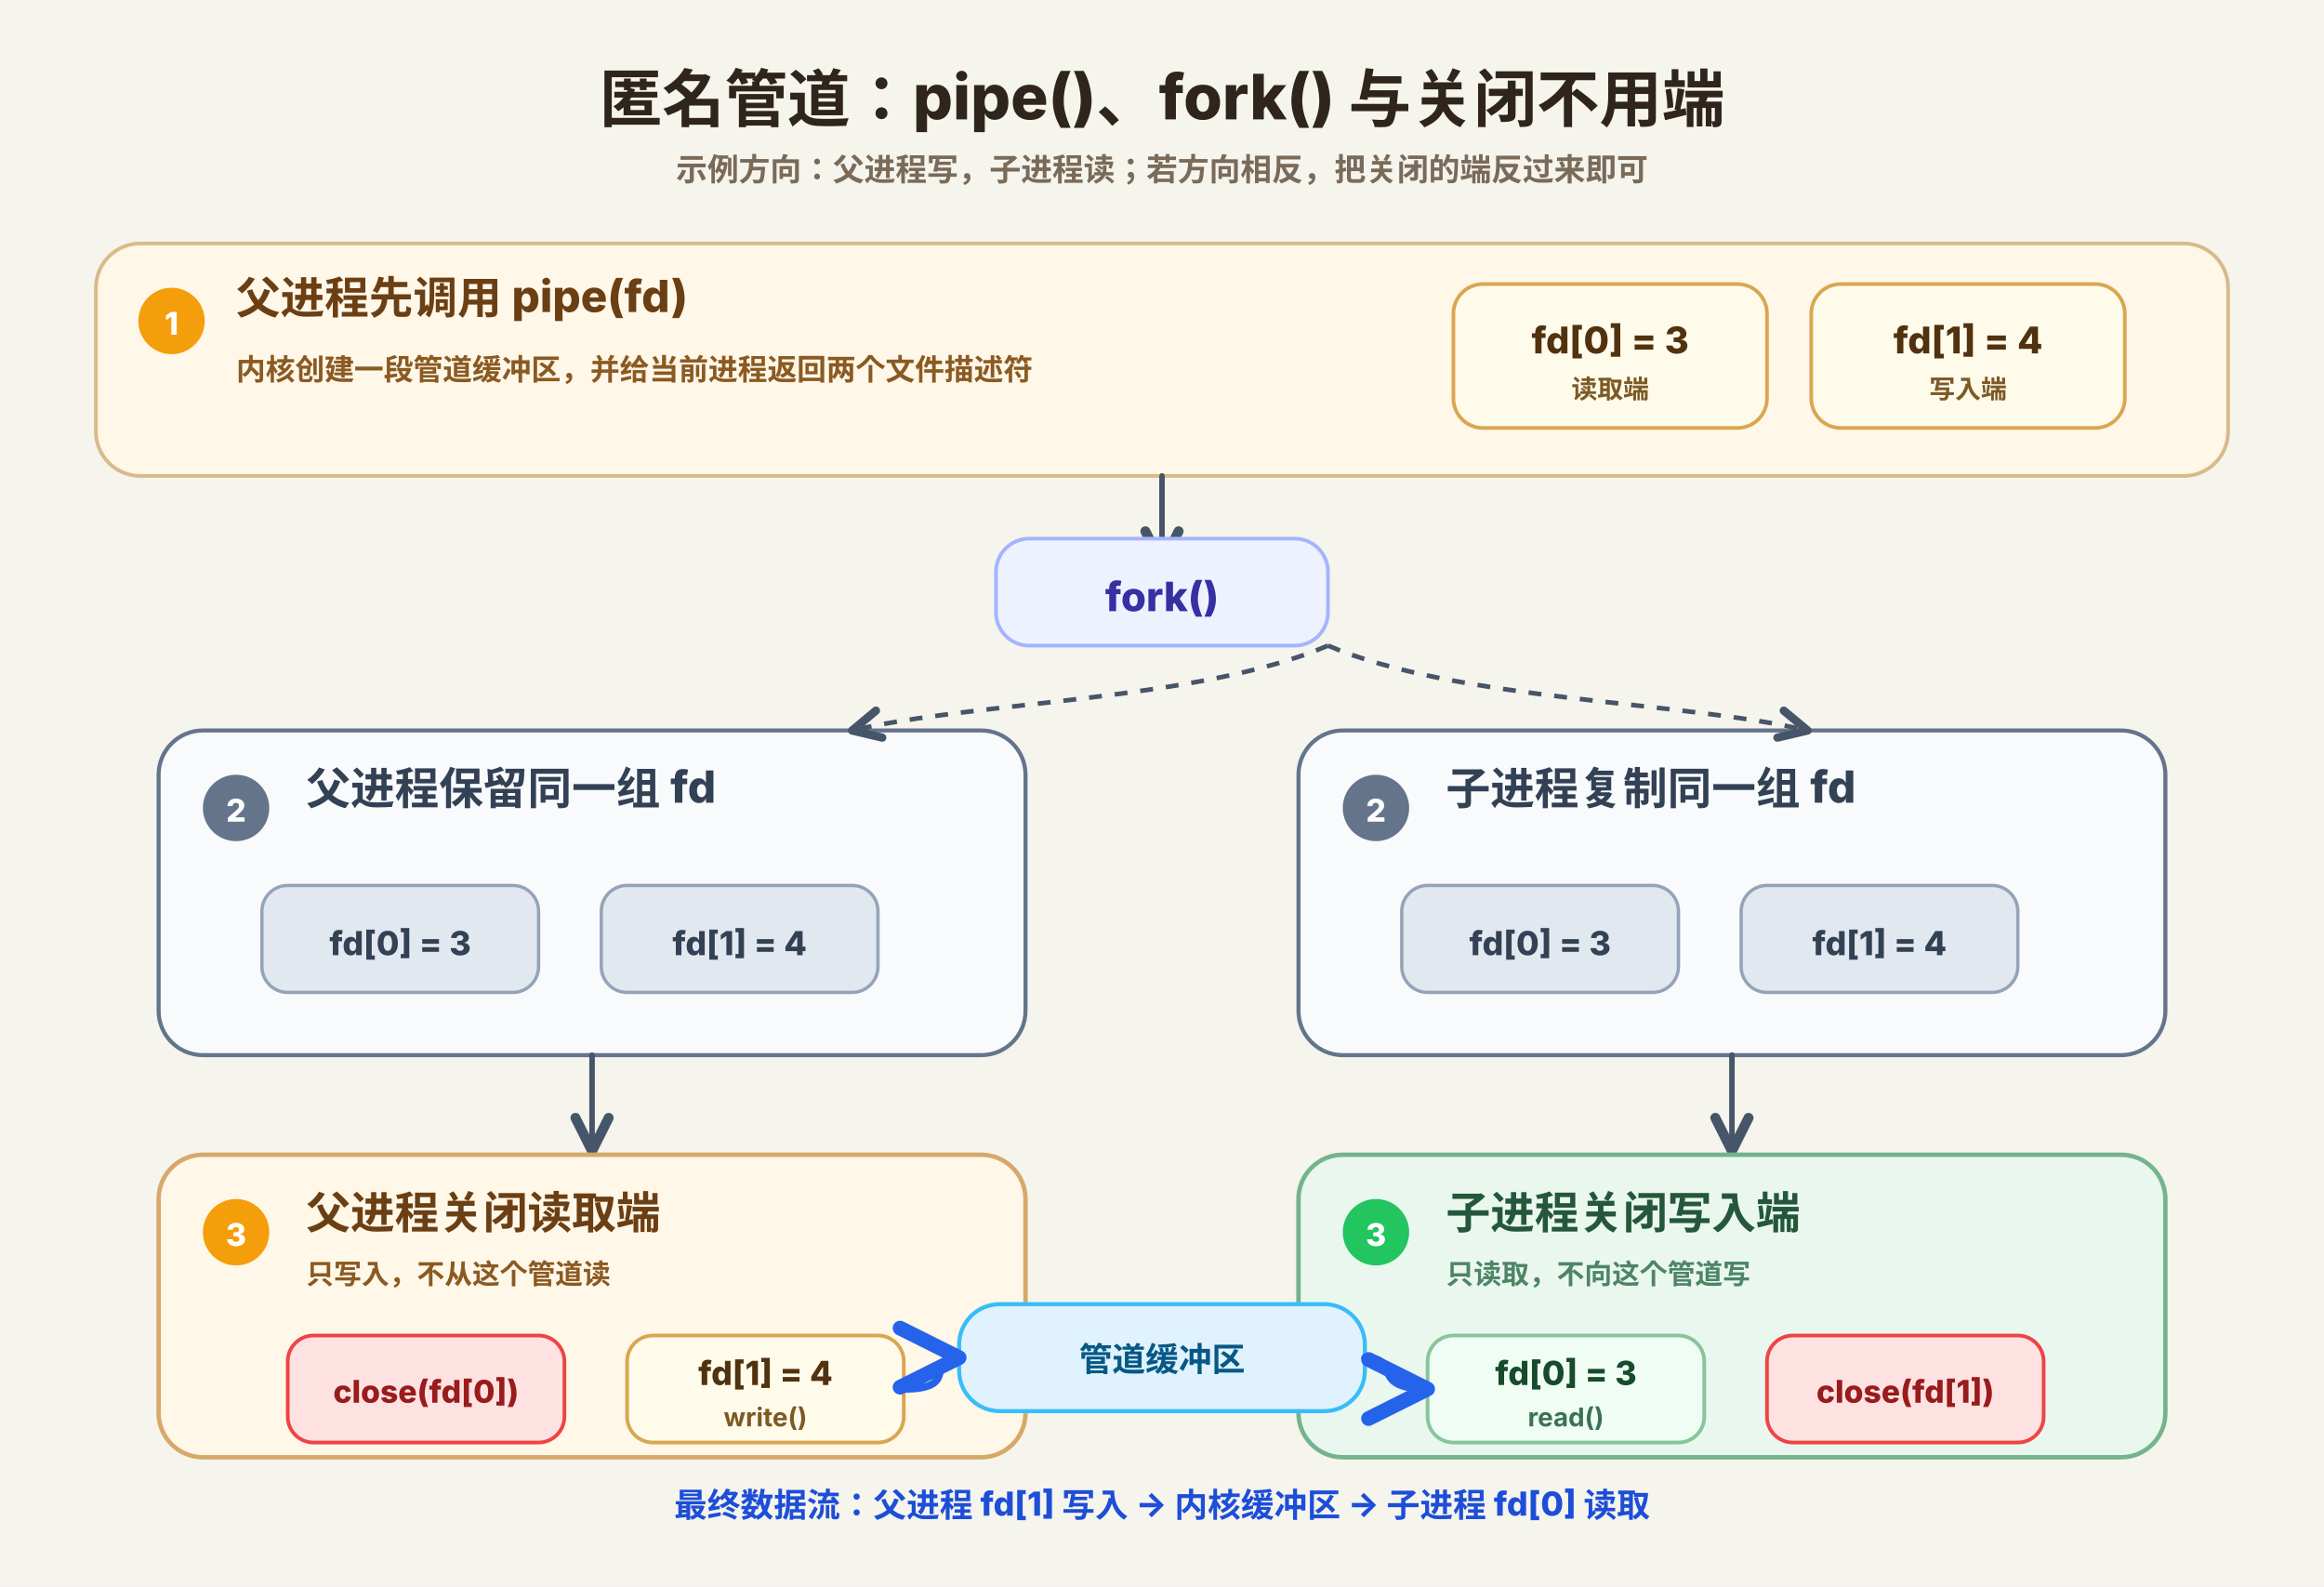
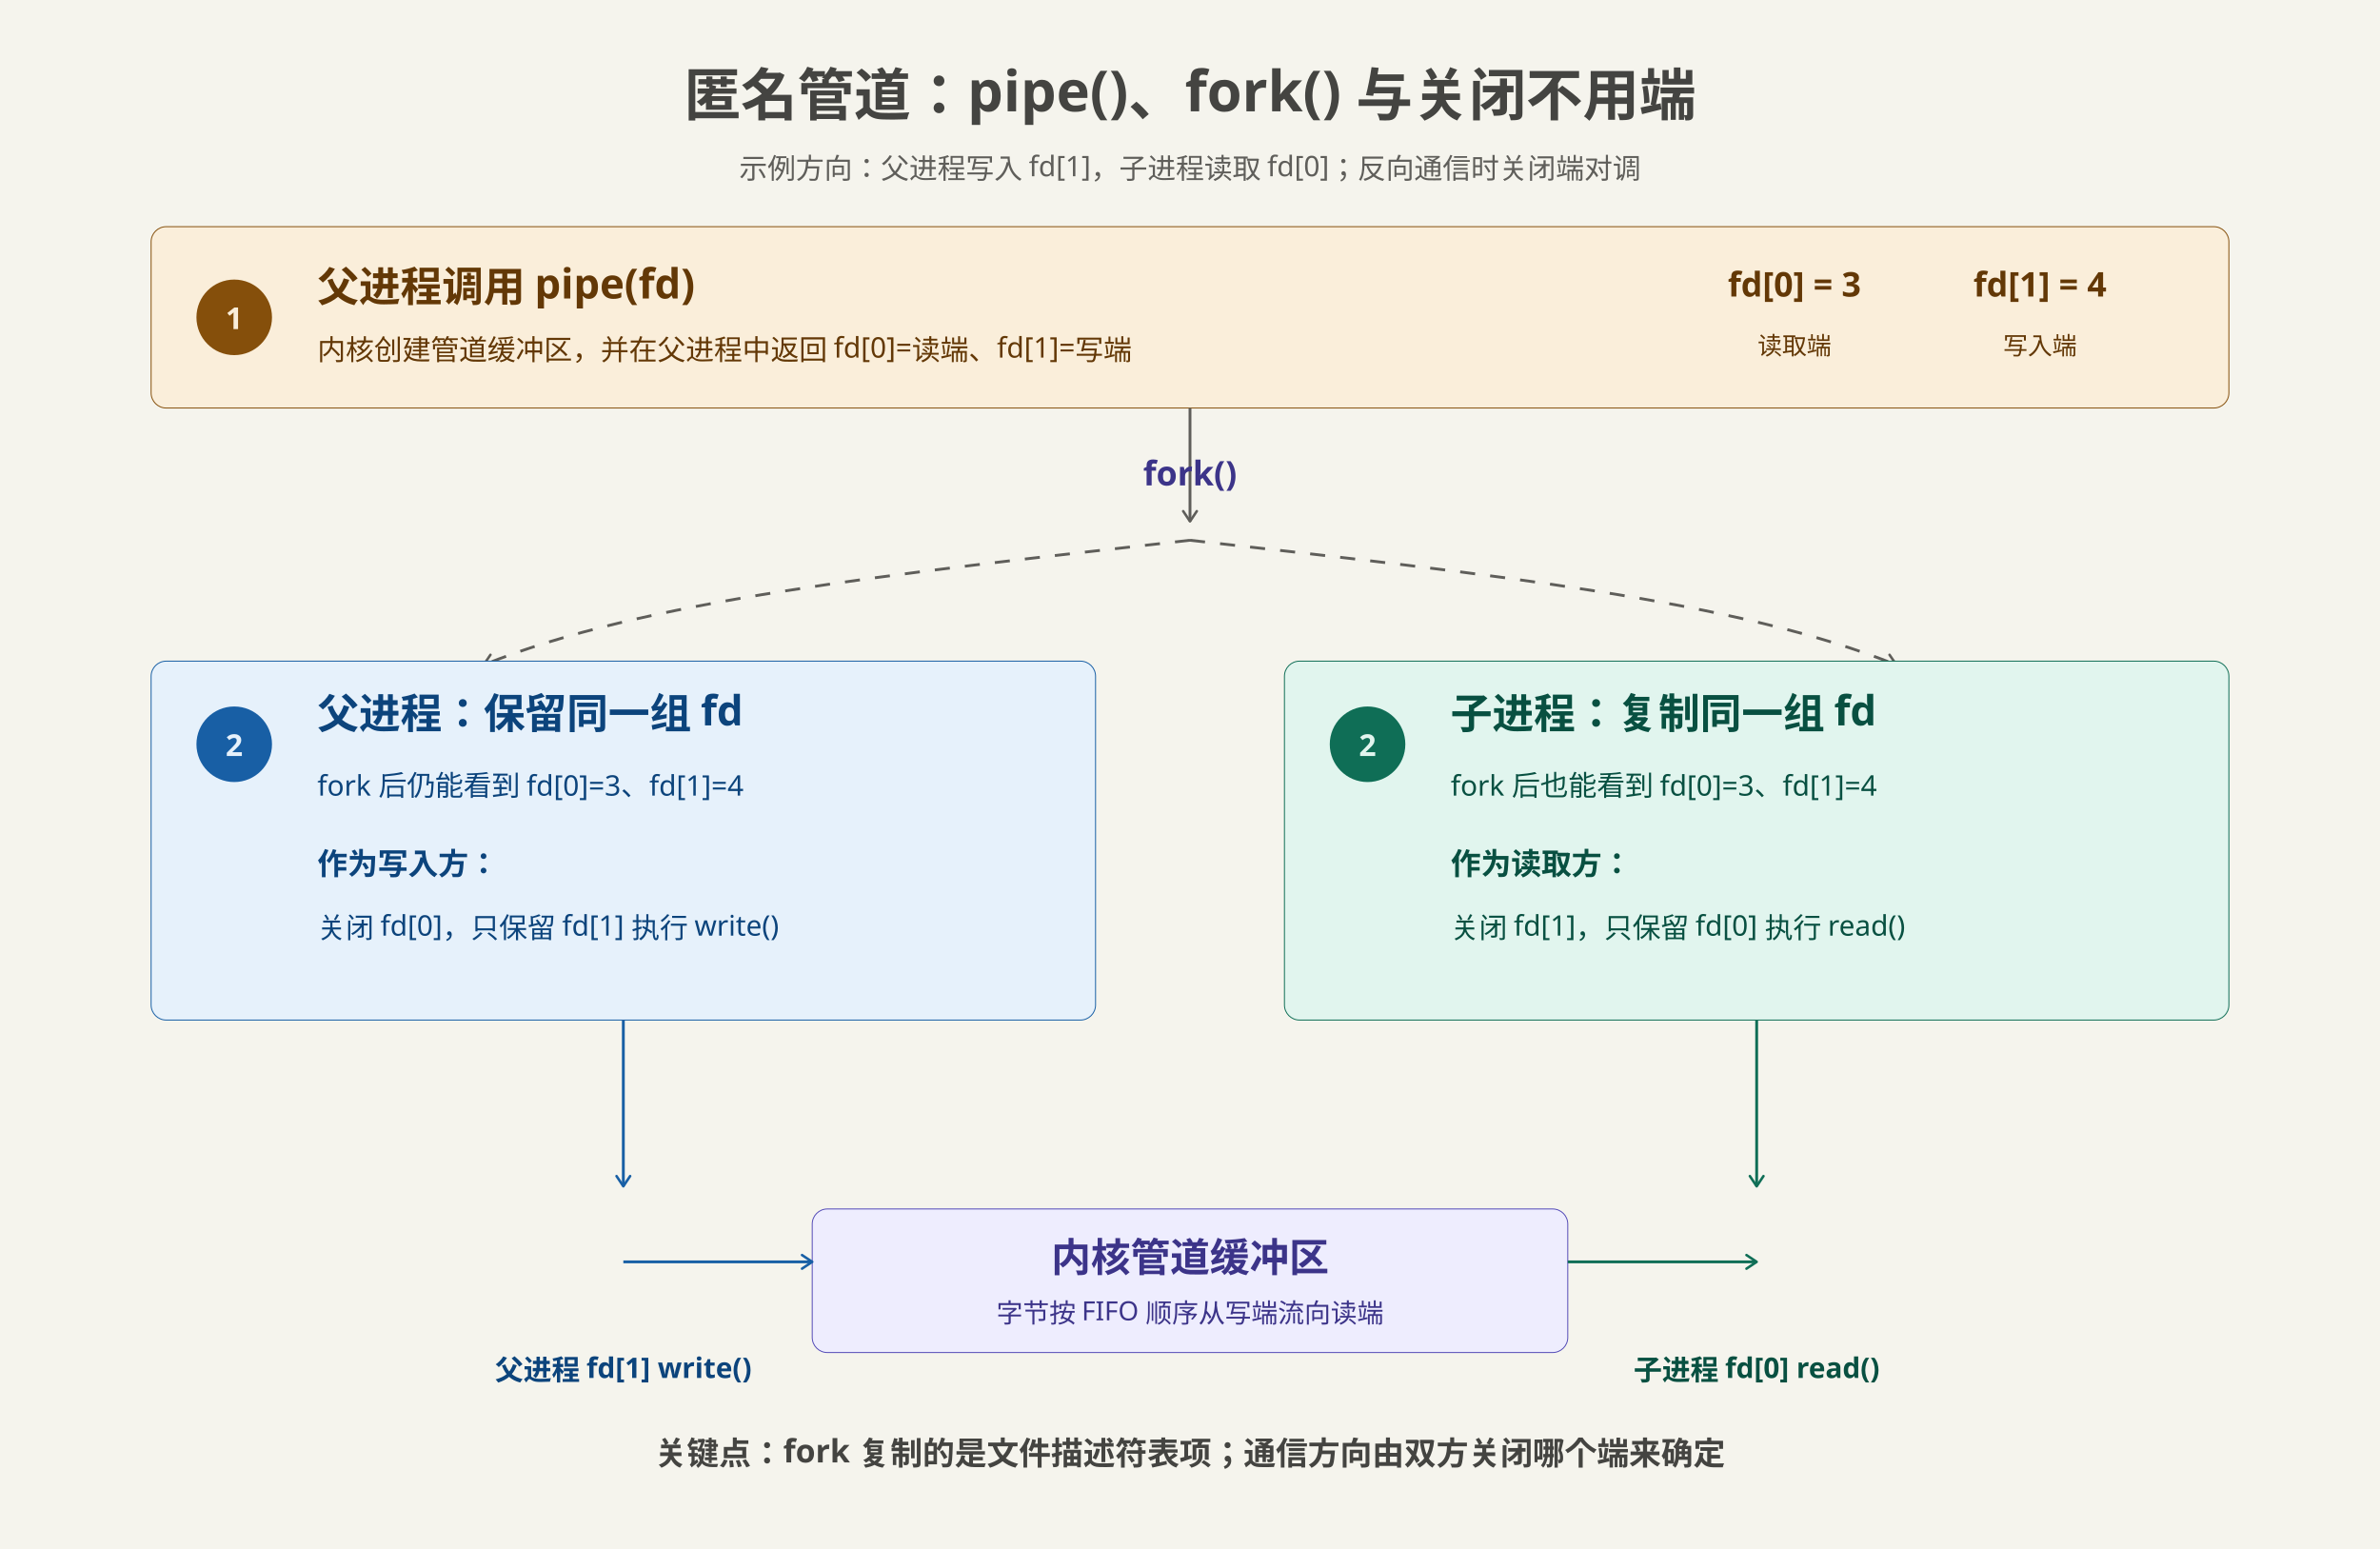
- <svg xmlns="http://www.w3.org/2000/svg" width="1260px" height="860px" viewBox="0 0 1260 860" version="1.1">
-   <rect width="100%" height="100%" fill="rgb(245, 244, 237)" />
+ <svg xmlns="http://www.w3.org/2000/svg" width="1260" height="820" viewBox="0 0 1260 820" version="1.1">
  <defs>
-     <marker id="arrowBlue" markerWidth="12" markerHeight="12" refX="10" refY="6" orient="auto" markerUnits="strokeWidth">
-       <path d="M2 2 L10 6 L2 10" fill="none" stroke="#2563eb" stroke-width="2" stroke-linecap="round" stroke-linejoin="round" />
-     </marker>
-     <marker id="arrowSlate" markerWidth="10" markerHeight="10" refX="8" refY="5" orient="auto" markerUnits="strokeWidth">
-       <path d="M2 2 L8 5 L2 8" fill="none" stroke="#475569" stroke-width="1.8" stroke-linecap="round" stroke-linejoin="round" />
+     <marker id="arrow" viewBox="0 0 10 10" refX="8" refY="5" markerWidth="6" markerHeight="6" orient="auto-start-reverse">
+       <path d="M2 1L8 5L2 9" fill="none" stroke="context-stroke" stroke-width="1.5" stroke-linecap="round" stroke-linejoin="round" />
    </marker>
  </defs>
-   <g font-family="PingFang SC, Microsoft YaHei, Inter, system-ui, sans-serif" text-rendering="geometricPrecision" shape-rendering="geometricPrecision">
-     <text font-family="PingFang SC, Microsoft YaHei, Inter, system-ui, sans-serif" x="630" y="54" text-anchor="middle" dominant-baseline="middle" fill="#2f251d" font-size="34" font-weight="800">匿名管道：pipe()、fork() 与关闭不用端</text>
-     <text font-family="PingFang SC, Microsoft YaHei, Inter, system-ui, sans-serif" x="630" y="92" text-anchor="middle" dominant-baseline="middle" fill="#7a6a58" font-size="17" font-weight="600">示例方向：父进程写，子进程读；若方向相反，把关闭的端反过来即可</text>
-     <rect x="52" y="132" width="1156" height="126" rx="24" ry="24" fill="#fff7e8" stroke="#d8ba8a" stroke-width="2" />
-     <circle cx="93" cy="174" r="18" fill="#f59e0b" />
-     <text font-family="PingFang SC, Microsoft YaHei, Inter, system-ui, sans-serif" x="93" y="175" text-anchor="middle" dominant-baseline="middle" fill="#ffffff" font-size="17" font-weight="800">1</text>
-     <text font-family="PingFang SC, Microsoft YaHei, Inter, system-ui, sans-serif" x="128" y="170" fill="#6b3f14" font-size="24" font-weight="800">父进程先调用 pipe(fd)</text>
-     <text font-family="PingFang SC, Microsoft YaHei, Inter, system-ui, sans-serif" x="128" y="206" fill="#8a5a22" font-size="16" font-weight="700">内核创建一段管道缓冲区，并给当前进程返回两个文件描述符</text>
-     <rect x="788" y="154" width="170" height="78" rx="16" ry="16" fill="#fffbeb" stroke="#d9a751" stroke-width="2" />
-     <text font-family="PingFang SC, Microsoft YaHei, Inter, system-ui, sans-serif" x="873" y="184" text-anchor="middle" dominant-baseline="middle" fill="#51320f" font-size="20" font-weight="800">fd[0] = 3</text>
-     <text font-family="PingFang SC, Microsoft YaHei, Inter, system-ui, sans-serif" x="873" y="211" text-anchor="middle" dominant-baseline="middle" fill="#7c5a25" font-size="14" font-weight="700">读取端</text>
-     <rect x="982" y="154" width="170" height="78" rx="16" ry="16" fill="#fffbeb" stroke="#d9a751" stroke-width="2" />
-     <text font-family="PingFang SC, Microsoft YaHei, Inter, system-ui, sans-serif" x="1067" y="184" text-anchor="middle" dominant-baseline="middle" fill="#51320f" font-size="20" font-weight="800">fd[1] = 4</text>
-     <text font-family="PingFang SC, Microsoft YaHei, Inter, system-ui, sans-serif" x="1067" y="211" text-anchor="middle" dominant-baseline="middle" fill="#7c5a25" font-size="14" font-weight="700">写入端</text>
-     <path d="M630 258 L630 306" fill="none" stroke="#475569" stroke-width="3" stroke-linecap="round" marker-end="url(#arrowSlate)" />
-     <rect x="540" y="292" width="180" height="58" rx="18" ry="18" fill="#eef2ff" stroke="#a5b4fc" stroke-width="2" />
-     <text font-family="PingFang SC, Microsoft YaHei, Inter, system-ui, sans-serif" x="630" y="323" text-anchor="middle" dominant-baseline="middle" fill="#3730a3" font-size="22" font-weight="800">fork()</text>
-     <rect x="86" y="396" width="470" height="176" rx="24" ry="24" fill="#f8fafc" stroke="#64748b" stroke-width="2.2" />
-     <circle cx="128" cy="438" r="18" fill="#64748b" />
-     <text font-family="PingFang SC, Microsoft YaHei, Inter, system-ui, sans-serif" x="128" y="439" text-anchor="middle" dominant-baseline="middle" fill="#ffffff" font-size="17" font-weight="800">2</text>
-     <text font-family="PingFang SC, Microsoft YaHei, Inter, system-ui, sans-serif" x="166" y="436" fill="#334155" font-size="24" font-weight="800">父进程保留同一组 fd</text>
-     <rect x="142" y="480" width="150" height="58" rx="14" ry="14" fill="#e2e8f0" stroke="#94a3b8" stroke-width="1.8" />
-     <text font-family="PingFang SC, Microsoft YaHei, Inter, system-ui, sans-serif" x="217" y="511" text-anchor="middle" dominant-baseline="middle" fill="#334155" font-size="18" font-weight="800">fd[0] = 3</text>
-     <rect x="326" y="480" width="150" height="58" rx="14" ry="14" fill="#e2e8f0" stroke="#94a3b8" stroke-width="1.8" />
-     <text font-family="PingFang SC, Microsoft YaHei, Inter, system-ui, sans-serif" x="401" y="511" text-anchor="middle" dominant-baseline="middle" fill="#334155" font-size="18" font-weight="800">fd[1] = 4</text>
-     <rect x="704" y="396" width="470" height="176" rx="24" ry="24" fill="#f8fafc" stroke="#64748b" stroke-width="2.2" />
-     <circle cx="746" cy="438" r="18" fill="#64748b" />
-     <text font-family="PingFang SC, Microsoft YaHei, Inter, system-ui, sans-serif" x="746" y="439" text-anchor="middle" dominant-baseline="middle" fill="#ffffff" font-size="17" font-weight="800">2</text>
-     <text font-family="PingFang SC, Microsoft YaHei, Inter, system-ui, sans-serif" x="784" y="436" fill="#334155" font-size="24" font-weight="800">子进程复制同一组 fd</text>
-     <rect x="760" y="480" width="150" height="58" rx="14" ry="14" fill="#e2e8f0" stroke="#94a3b8" stroke-width="1.8" />
-     <text font-family="PingFang SC, Microsoft YaHei, Inter, system-ui, sans-serif" x="835" y="511" text-anchor="middle" dominant-baseline="middle" fill="#334155" font-size="18" font-weight="800">fd[0] = 3</text>
-     <rect x="944" y="480" width="150" height="58" rx="14" ry="14" fill="#e2e8f0" stroke="#94a3b8" stroke-width="1.8" />
-     <text font-family="PingFang SC, Microsoft YaHei, Inter, system-ui, sans-serif" x="1019" y="511" text-anchor="middle" dominant-baseline="middle" fill="#334155" font-size="18" font-weight="800">fd[1] = 4</text>
-     <path d="M720 350 C650 380 530 380 462 396" fill="none" stroke="#475569" stroke-width="2.5" stroke-dasharray="7 7" marker-end="url(#arrowSlate)" />
-     <path d="M720 350 C790 380 912 380 980 396" fill="none" stroke="#475569" stroke-width="2.5" stroke-dasharray="7 7" marker-end="url(#arrowSlate)" />
-     <path d="M321 572 L321 624" fill="none" stroke="#475569" stroke-width="3" stroke-linecap="round" marker-end="url(#arrowSlate)" />
-     <path d="M939 572 L939 624" fill="none" stroke="#475569" stroke-width="3" stroke-linecap="round" marker-end="url(#arrowSlate)" />
-     <rect x="86" y="626" width="470" height="164" rx="24" ry="24" fill="#fff7e8" stroke="#d6a96b" stroke-width="2.4" />
-     <circle cx="128" cy="668" r="18" fill="#f59e0b" />
-     <text font-family="PingFang SC, Microsoft YaHei, Inter, system-ui, sans-serif" x="128" y="669" text-anchor="middle" dominant-baseline="middle" fill="#ffffff" font-size="17" font-weight="800">3</text>
-     <text font-family="PingFang SC, Microsoft YaHei, Inter, system-ui, sans-serif" x="166" y="666" fill="#6b3f14" font-size="24" font-weight="800">父进程关闭读取端</text>
-     <text font-family="PingFang SC, Microsoft YaHei, Inter, system-ui, sans-serif" x="166" y="696" fill="#8a5a22" font-size="15" font-weight="700">只写入，不从这个管道读</text>
-     <rect x="156" y="724" width="150" height="58" rx="14" ry="14" fill="#fee2e2" stroke="#ef4444" stroke-width="2" />
-     <text font-family="PingFang SC, Microsoft YaHei, Inter, system-ui, sans-serif" x="231" y="754" text-anchor="middle" dominant-baseline="middle" fill="#991b1b" font-size="17" font-weight="800">close(fd[0])</text>
-     <rect x="340" y="724" width="150" height="58" rx="14" ry="14" fill="#fffbeb" stroke="#d9a751" stroke-width="2" />
-     <text font-family="PingFang SC, Microsoft YaHei, Inter, system-ui, sans-serif" x="415" y="744" text-anchor="middle" dominant-baseline="middle" fill="#51320f" font-size="18" font-weight="800">fd[1] = 4</text>
-     <text font-family="PingFang SC, Microsoft YaHei, Inter, system-ui, sans-serif" x="415" y="768" text-anchor="middle" dominant-baseline="middle" fill="#7c5a25" font-size="14" font-weight="700">write()</text>
-     <rect x="704" y="626" width="470" height="164" rx="24" ry="24" fill="#eaf7ef" stroke="#74b48c" stroke-width="2.4" />
-     <circle cx="746" cy="668" r="18" fill="#22c55e" />
-     <text font-family="PingFang SC, Microsoft YaHei, Inter, system-ui, sans-serif" x="746" y="669" text-anchor="middle" dominant-baseline="middle" fill="#ffffff" font-size="17" font-weight="800">3</text>
-     <text font-family="PingFang SC, Microsoft YaHei, Inter, system-ui, sans-serif" x="784" y="666" fill="#24573b" font-size="24" font-weight="800">子进程关闭写入端</text>
-     <text font-family="PingFang SC, Microsoft YaHei, Inter, system-ui, sans-serif" x="784" y="696" fill="#4d8566" font-size="15" font-weight="700">只读取，不向这个管道写</text>
-     <rect x="774" y="724" width="150" height="58" rx="14" ry="14" fill="#f0fdf4" stroke="#86c69a" stroke-width="2" />
-     <text font-family="PingFang SC, Microsoft YaHei, Inter, system-ui, sans-serif" x="849" y="744" text-anchor="middle" dominant-baseline="middle" fill="#174b2b" font-size="18" font-weight="800">fd[0] = 3</text>
-     <text font-family="PingFang SC, Microsoft YaHei, Inter, system-ui, sans-serif" x="849" y="768" text-anchor="middle" dominant-baseline="middle" fill="#3b7253" font-size="14" font-weight="700">read()</text>
-     <rect x="958" y="724" width="150" height="58" rx="14" ry="14" fill="#fee2e2" stroke="#ef4444" stroke-width="2" />
-     <text font-family="PingFang SC, Microsoft YaHei, Inter, system-ui, sans-serif" x="1033" y="754" text-anchor="middle" dominant-baseline="middle" fill="#991b1b" font-size="17" font-weight="800">close(fd[1])</text>
-     <rect x="520" y="707" width="220" height="58" rx="22" ry="22" fill="#e0f2fe" stroke="#38bdf8" stroke-width="2.2" />
-     <text font-family="PingFang SC, Microsoft YaHei, Inter, system-ui, sans-serif" x="630" y="737" text-anchor="middle" dominant-baseline="middle" fill="#075985" font-size="18" font-weight="800">管道缓冲区</text>
-     <path d="M490 753 C522 753 500 736 520 736" fill="none" stroke="#2563eb" stroke-width="4" stroke-linecap="round" marker-end="url(#arrowBlue)" />
-     <path d="M740 736 C760 736 742 753 774 753" fill="none" stroke="#2563eb" stroke-width="4" stroke-linecap="round" marker-end="url(#arrowBlue)" />
-     <text font-family="PingFang SC, Microsoft YaHei, Inter, system-ui, sans-serif" x="630" y="816" text-anchor="middle" dominant-baseline="middle" fill="#1d4ed8" font-size="18" font-weight="800">最终数据流：父进程 fd[1] 写入  -&gt;  内核缓冲区  -&gt;  子进程 fd[0] 读取</text>
-   </g>
+   <rect x="0" y="0" width="1260" height="820" fill="rgb(245, 244, 237)" />
+   <text x="630" y="48" text-anchor="middle" dominant-baseline="central" font-family="system-ui,sans-serif" font-size="30" font-weight="700" fill="#444441">匿名管道：pipe()、fork() 与关闭不用端</text>
+   <text x="630" y="88" text-anchor="middle" dominant-baseline="central" font-family="system-ui,sans-serif" font-size="15" font-weight="400" fill="#5F5E5A">示例方向：父进程写入 fd[1]，子进程读取 fd[0]；反向通信时关闭端对调</text>
+   <rect x="80" y="120" width="1100" height="96" rx="8" fill="#FAEEDA" stroke="#854F0B" stroke-width="0.5" />
+   <circle cx="124" cy="168" r="20" fill="#854F0B" />
+   <text x="124" y="168" text-anchor="middle" dominant-baseline="central" font-family="system-ui,sans-serif" font-size="16" font-weight="700" fill="#FAEEDA">1</text>
+   <text x="168" y="150" text-anchor="start" dominant-baseline="central" font-family="system-ui,sans-serif" font-size="22" font-weight="600" fill="#633806">父进程调用 pipe(fd)</text>
+   <text x="168" y="184" text-anchor="start" dominant-baseline="central" font-family="system-ui,sans-serif" font-size="15" font-weight="400" fill="#633806">内核创建管道缓冲区，并在父进程中返回 fd[0]=读端、fd[1]=写端</text>
+   <text x="950" y="150" text-anchor="middle" dominant-baseline="central" font-family="system-ui,sans-serif" font-size="18" font-weight="600" fill="#633806">fd[0] = 3</text>
+   <text x="950" y="182" text-anchor="middle" dominant-baseline="central" font-family="system-ui,sans-serif" font-size="13" font-weight="400" fill="#633806">读取端</text>
+   <text x="1080" y="150" text-anchor="middle" dominant-baseline="central" font-family="system-ui,sans-serif" font-size="18" font-weight="600" fill="#633806">fd[1] = 4</text>
+   <text x="1080" y="182" text-anchor="middle" dominant-baseline="central" font-family="system-ui,sans-serif" font-size="13" font-weight="400" fill="#633806">写入端</text>
+   <path d="M630 216 L630 276" fill="none" stroke="#5F5E5A" stroke-width="1.5" marker-end="url(#arrow)" />
+   <text x="630" y="250" text-anchor="middle" dominant-baseline="central" font-family="system-ui,sans-serif" font-size="18" font-weight="600" fill="#3C3489">fork()</text>
+   <path d="M630 286 C470 304 340 318 256 352" fill="none" stroke="#5F5E5A" stroke-width="1.5" stroke-dasharray="8 8" marker-end="url(#arrow)" />
+   <path d="M630 286 C790 304 920 318 1004 352" fill="none" stroke="#5F5E5A" stroke-width="1.5" stroke-dasharray="8 8" marker-end="url(#arrow)" />
+   <rect x="80" y="350" width="500" height="190" rx="8" fill="#E6F1FB" stroke="#185FA5" stroke-width="0.5" />
+   <circle cx="124" cy="394" r="20" fill="#185FA5" />
+   <text x="124" y="394" text-anchor="middle" dominant-baseline="central" font-family="system-ui,sans-serif" font-size="16" font-weight="700" fill="#E6F1FB">2</text>
+   <text x="168" y="376" text-anchor="start" dominant-baseline="central" font-family="system-ui,sans-serif" font-size="22" font-weight="600" fill="#0C447C">父进程：保留同一组 fd</text>
+   <text x="168" y="414" text-anchor="start" dominant-baseline="central" font-family="system-ui,sans-serif" font-size="15" font-weight="400" fill="#0C447C">fork 后仍能看到 fd[0]=3、fd[1]=4</text>
+   <text x="168" y="456" text-anchor="start" dominant-baseline="central" font-family="system-ui,sans-serif" font-size="16" font-weight="600" fill="#0C447C">作为写入方：</text>
+   <text x="168" y="490" text-anchor="start" dominant-baseline="central" font-family="system-ui,sans-serif" font-size="15" font-weight="400" fill="#0C447C">关闭 fd[0]，只保留 fd[1] 执行 write()</text>
+   <rect x="680" y="350" width="500" height="190" rx="8" fill="#E1F5EE" stroke="#0F6E56" stroke-width="0.5" />
+   <circle cx="724" cy="394" r="20" fill="#0F6E56" />
+   <text x="724" y="394" text-anchor="middle" dominant-baseline="central" font-family="system-ui,sans-serif" font-size="16" font-weight="700" fill="#E1F5EE">2</text>
+   <text x="768" y="376" text-anchor="start" dominant-baseline="central" font-family="system-ui,sans-serif" font-size="22" font-weight="600" fill="#085041">子进程：复制同一组 fd</text>
+   <text x="768" y="414" text-anchor="start" dominant-baseline="central" font-family="system-ui,sans-serif" font-size="15" font-weight="400" fill="#085041">fork 后也能看到 fd[0]=3、fd[1]=4</text>
+   <text x="768" y="456" text-anchor="start" dominant-baseline="central" font-family="system-ui,sans-serif" font-size="16" font-weight="600" fill="#085041">作为读取方：</text>
+   <text x="768" y="490" text-anchor="start" dominant-baseline="central" font-family="system-ui,sans-serif" font-size="15" font-weight="400" fill="#085041">关闭 fd[1]，只保留 fd[0] 执行 read()</text>
+   <path d="M330 540 L330 628" fill="none" stroke="#185FA5" stroke-width="1.5" marker-end="url(#arrow)" />
+   <path d="M930 540 L930 628" fill="none" stroke="#0F6E56" stroke-width="1.5" marker-end="url(#arrow)" />
+   <rect x="430" y="640" width="400" height="76" rx="8" fill="#EEEDFE" stroke="#534AB7" stroke-width="0.5" />
+   <text x="630" y="664" text-anchor="middle" dominant-baseline="central" font-family="system-ui,sans-serif" font-size="21" font-weight="600" fill="#3C3489">内核管道缓冲区</text>
+   <text x="630" y="694" text-anchor="middle" dominant-baseline="central" font-family="system-ui,sans-serif" font-size="14" font-weight="400" fill="#3C3489">字节按 FIFO 顺序从写端流向读端</text>
+   <path d="M330 668 L430 668" fill="none" stroke="#185FA5" stroke-width="1.5" marker-end="url(#arrow)" />
+   <path d="M830 668 L930 668" fill="none" stroke="#0F6E56" stroke-width="1.5" marker-end="url(#arrow)" />
+   <text x="330" y="724" text-anchor="middle" dominant-baseline="central" font-family="system-ui,sans-serif" font-size="15" font-weight="600" fill="#0C447C">父进程 fd[1] write()</text>
+   <text x="930" y="724" text-anchor="middle" dominant-baseline="central" font-family="system-ui,sans-serif" font-size="15" font-weight="600" fill="#085041">子进程 fd[0] read()</text>
+   <text x="630" y="768" text-anchor="middle" dominant-baseline="central" font-family="system-ui,sans-serif" font-size="17" font-weight="600" fill="#444441">关键点：fork 复制的是文件描述符表项；通信方向由双方关闭哪个端来确定</text>
</svg>
